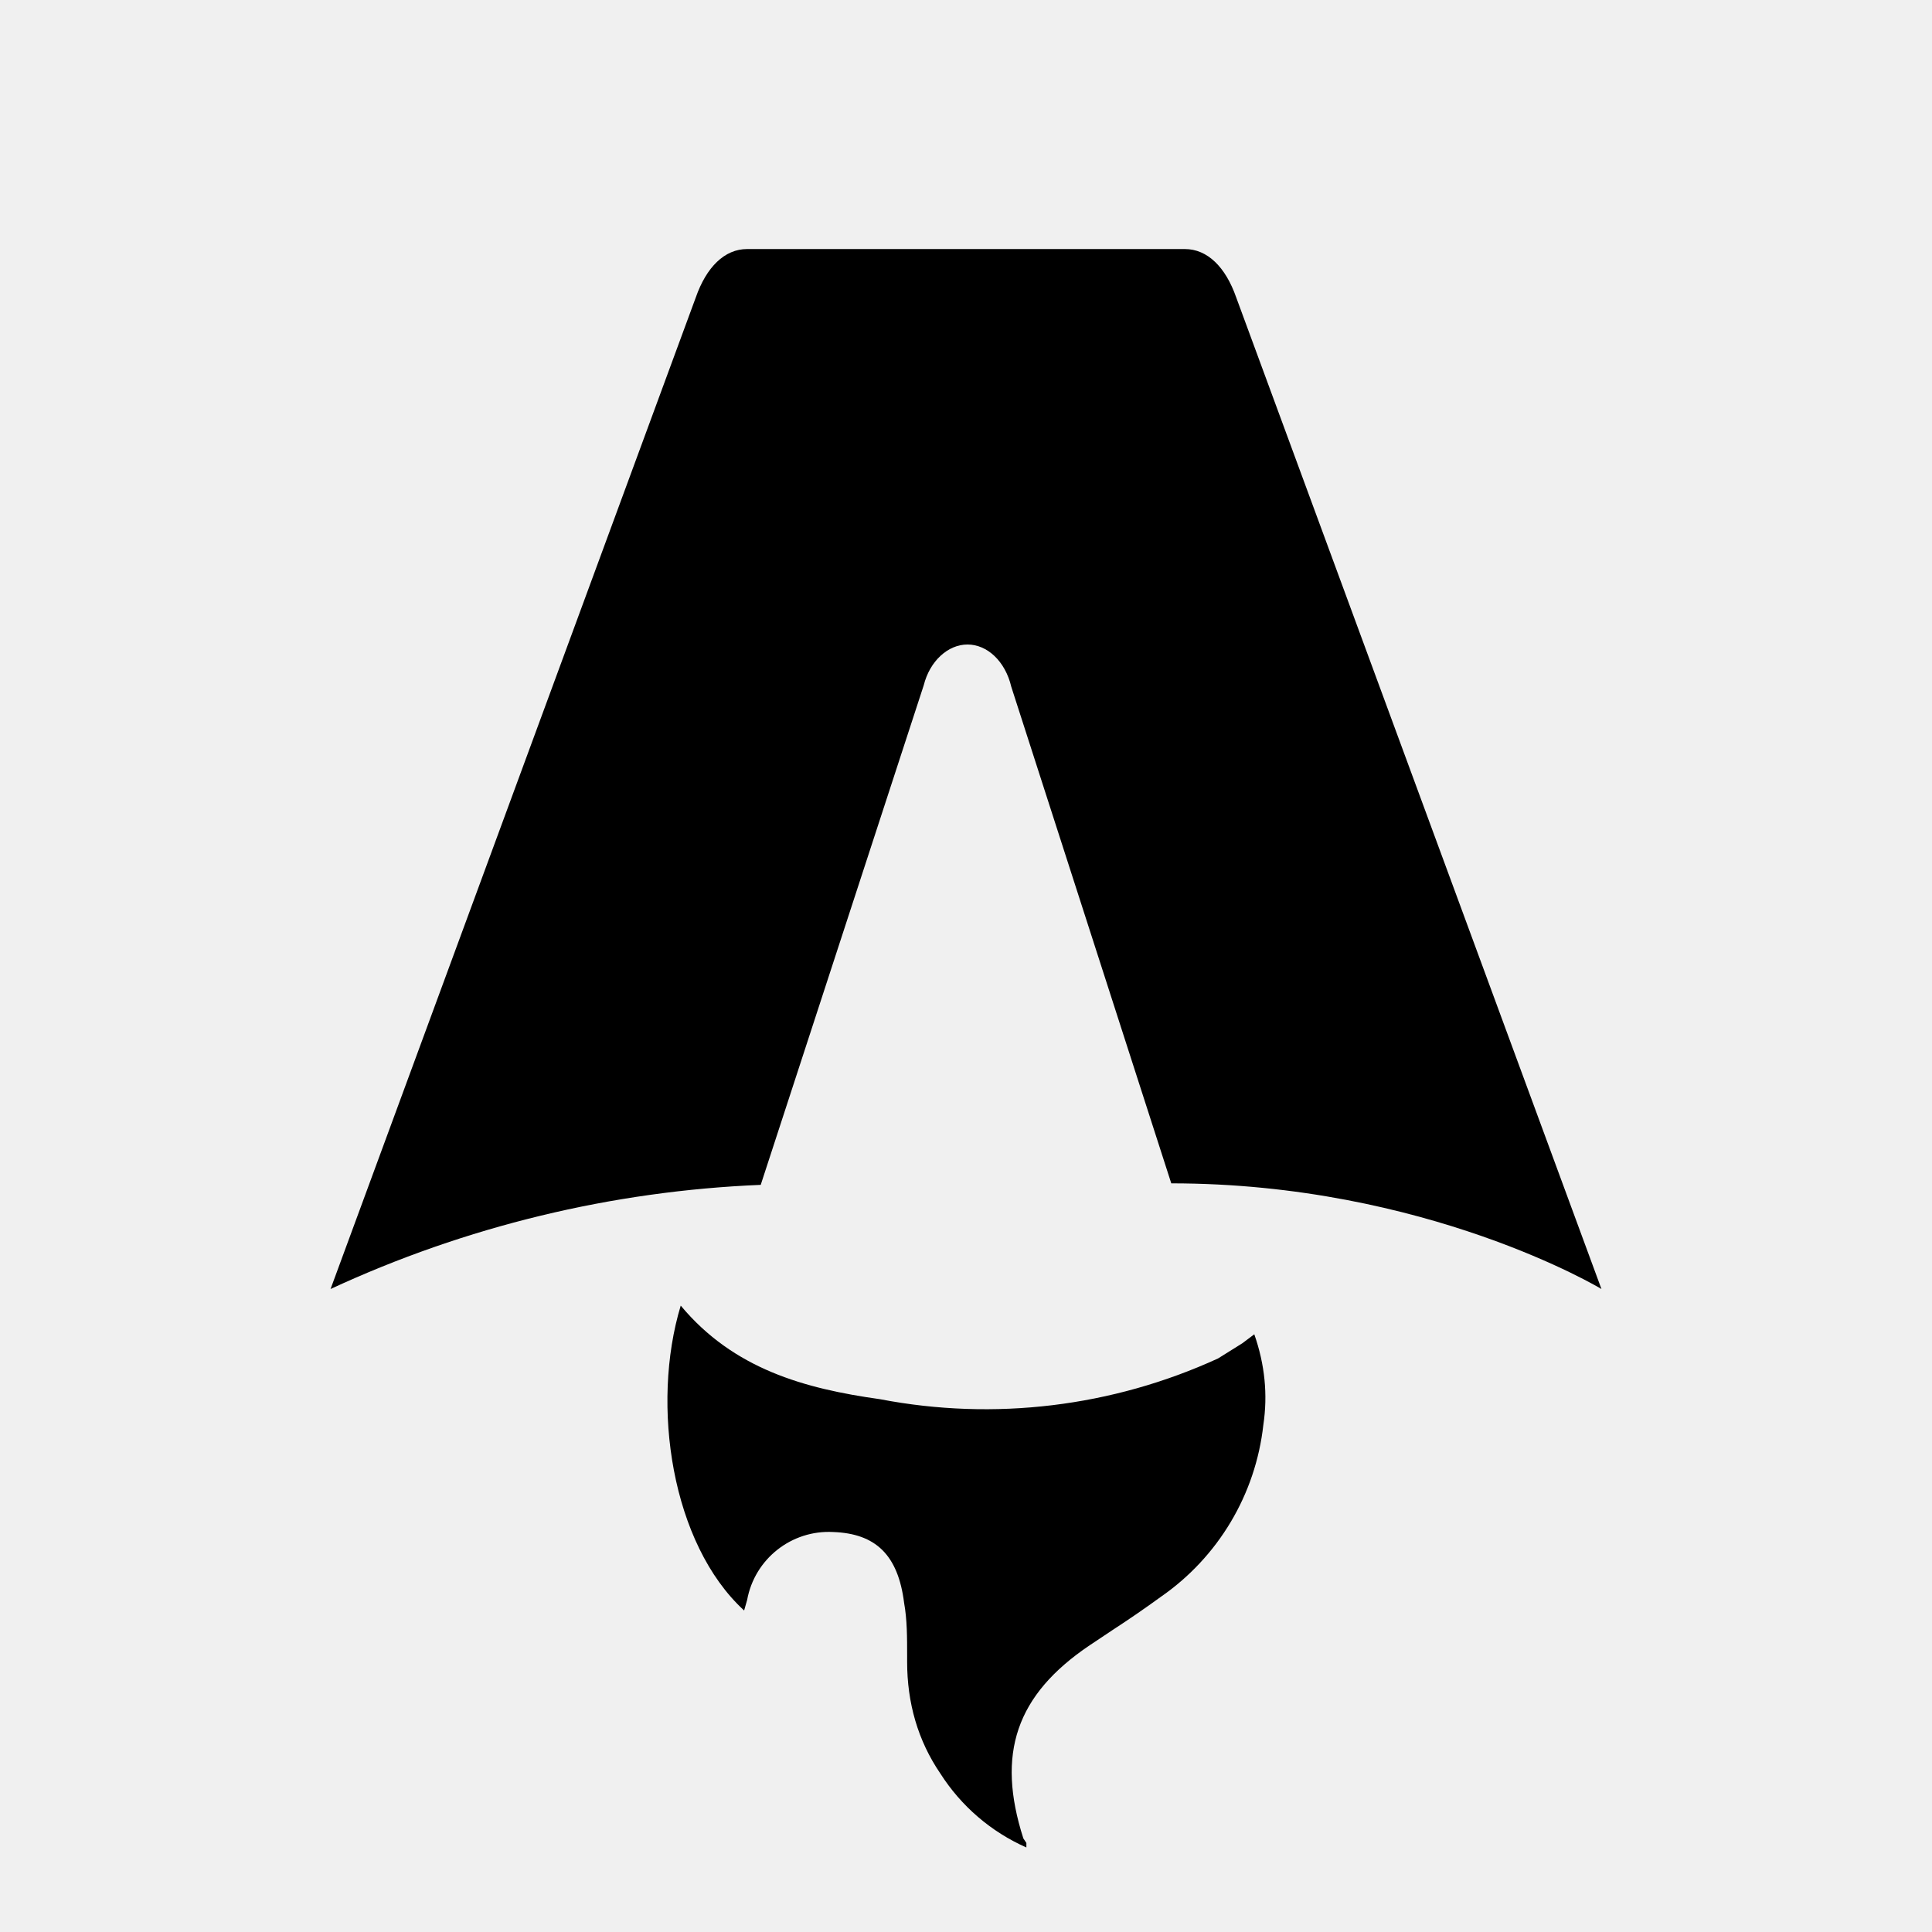
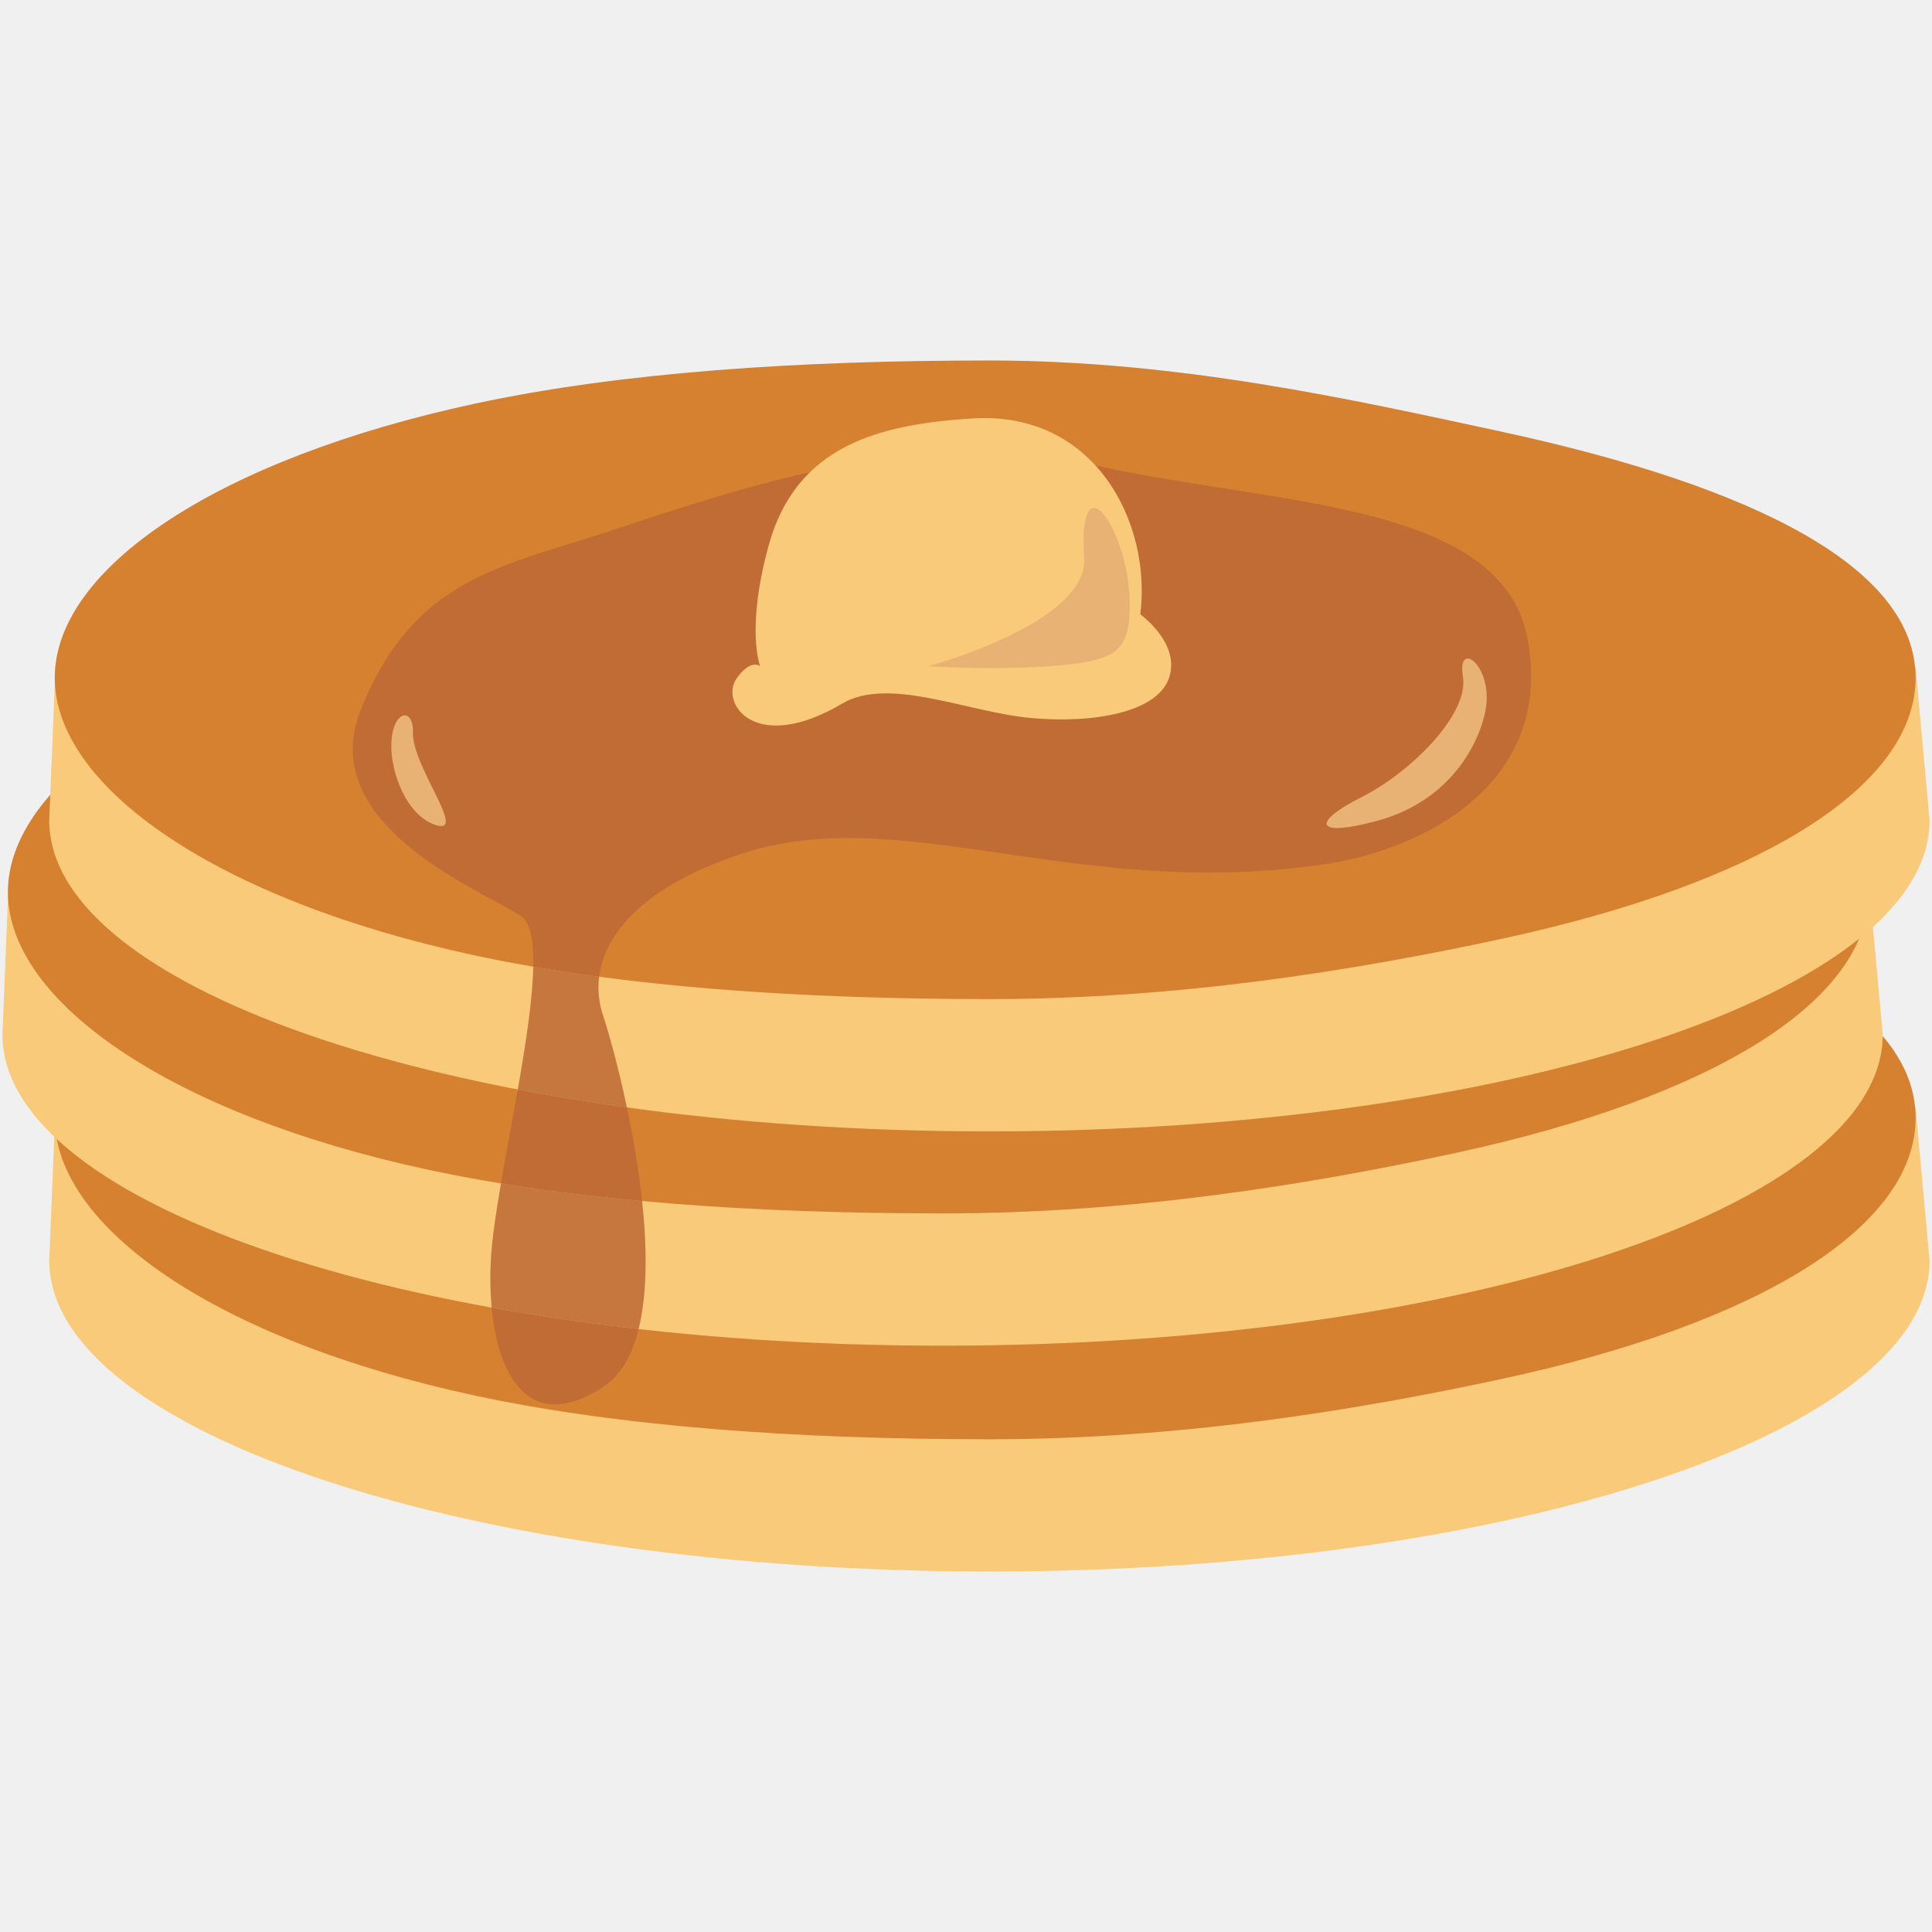
- <svg xmlns="http://www.w3.org/2000/svg" fill="none" viewBox="0 0 128 128">
-   <path d="M50.4 78.5a75.1 75.1 0 0 0-28.5 6.9l24.2-65.7c.7-2 1.9-3.2 3.4-3.2h29c1.5 0 2.7 1.2 3.4 3.2l24.2 65.7s-11.6-7-28.5-7L67 45.5c-.4-1.7-1.6-2.8-2.9-2.8-1.3 0-2.5 1.1-2.9 2.7L50.4 78.5Zm-1.1 28.2Zm-4.2-20.2c-2 6.6-.6 15.8 4.2 20.2a17.5 17.5 0 0 1 .2-.7 5.5 5.5 0 0 1 5.7-4.5c2.8.1 4.3 1.5 4.7 4.7.2 1.1.2 2.3.2 3.5v.4c0 2.7.7 5.2 2.2 7.4a13 13 0 0 0 5.7 4.9v-.3l-.2-.3c-1.8-5.6-.5-9.5 4.4-12.8l1.5-1a73 73 0 0 0 3.2-2.2 16 16 0 0 0 6.8-11.4c.3-2 .1-4-.6-6l-.8.6-1.6 1a37 37 0 0 1-22.4 2.7c-5-.7-9.7-2-13.2-6.2Z" />
-   <style>
-         path { fill: #000; }
-         @media (prefers-color-scheme: dark) {
-             path { fill: #FFF; }
-         }
-     </style>
+ <svg xmlns="http://www.w3.org/2000/svg" version="1.1" x="0" y="0" width="530" height="530" viewBox="0 0 530 530" id="svg33">
+   <defs id="defs37" />
+   <g id="Layer_1" transform="translate(-46.727,-52.687)">
+     <path d="m 572.227,356.578 3.836,41.882 c 0,47.133 -115.469,85.336 -257.907,85.336 -142.437,0 -257.922,-38.203 -257.922,-85.336 l 1.735,-42.679 510.258,0.797" fill="#f8ca79" id="path2" />
+     <path d="m 572.227,359.344 c 0,29.976 -42.86,56.398 -113.485,71.616 -40.437,8.711 -88.726,16.556 -140.586,16.556 -51.875,0 -100.945,-3.329 -141.39,-12.039 C 106.141,420.257 61.75,389.32 61.75,359.344 c 0,-29.969 44.563,-59.946 115.195,-75.173 40.43,-8.71 89.336,-11.866 141.211,-11.866 51.86,0 99.453,10.687 139.883,19.406 70.633,15.226 114.188,37.664 114.188,67.633" fill="#d6812f" id="path4" />
+     <path d="m 559.391,294.625 3.828,41.875 c 0,47.141 -115.469,85.344 -257.914,85.344 -142.43,0 -257.914,-38.203 -257.914,-85.344 l 1.742,-42.672 510.258,0.797" fill="#f8ca79" id="path6" />
+     <path d="m 559.391,297.391 c 0,29.976 -42.86,56.382 -113.485,71.61 -40.445,8.718 -88.726,16.554 -140.601,16.554 -51.852,0 -100.938,-3.321 -141.375,-12.032 C 93.297,358.297 48.899,327.367 48.899,297.391 c 0,-29.97 44.57,-59.946 115.195,-75.172 40.437,-8.718 89.359,-11.867 141.211,-11.867 51.875,0 99.461,10.695 139.898,19.398 70.625,15.234 114.188,37.671 114.188,67.641" fill="#d6812f" id="path8" />
+     <path d="m 572.227,235.844 3.836,41.875 c 0,47.14 -115.469,85.344 -257.907,85.344 -142.437,0 -257.922,-38.204 -257.922,-85.344 l 1.735,-42.68 510.258,0.805" fill="#f8ca79" id="path10" />
+     <path d="m 572.227,238.609 c 0,29.962 -42.86,56.383 -113.485,71.61 -40.437,8.719 -88.726,16.546 -140.586,16.546 -51.875,0 -100.945,-3.312 -141.39,-12.03 C 106.141,299.507 61.75,268.571 61.75,238.609 c 0,-29.976 44.563,-59.96 115.195,-75.179 40.43,-8.703 89.336,-11.852 141.211,-11.852 51.86,0 99.453,10.672 139.883,19.399 70.633,15.219 114.188,37.656 114.188,67.632" fill="#d6812f" id="path12" />
+     <path d="m 181.604,411.406 c 1.373,14.569 6.714,26.531 17.393,26.531 3.72,0 8.087,-1.452 13.159,-4.749 4.919,-3.196 8.002,-8.839 9.757,-15.904 -14.018,-1.584 -27.495,-3.556 -40.309,-5.878" fill="#c16c34" id="path14" />
+     <path d="m 184.153,377.328 c -1.431,8.37 -2.536,15.886 -2.801,21.485 -0.205,4.266 -0.131,8.53 0.252,12.593 12.814,2.322 26.291,4.294 40.309,5.878 2.45,-9.865 2.31,-22.504 0.961,-35.12 -13.445,-1.231 -26.398,-2.827 -38.721,-4.836" fill="#c5773e" id="path16" />
+     <path d="m 188.77,351.565 c -1.536,8.742 -3.229,17.653 -4.617,25.763 12.323,2.009 25.276,3.605 38.721,4.836 -0.951,-8.896 -2.503,-17.78 -4.17,-25.677 -10.334,-1.43 -20.334,-3.077 -29.934,-4.922" fill="#c16c34" id="path18" />
+     <path d="m 193.02,317.875 c -0.178,8.988 -2.051,21.166 -4.25,33.69 9.6,1.845 19.6,3.492 29.934,4.922 -2.44,-11.552 -5.129,-20.987 -6.548,-25.237 -1.115,-3.345 -1.535,-6.936 -1.069,-10.623 -6.162,-0.823 -12.188,-1.738 -18.067,-2.752" fill="#c5773e" id="path20" />
+     <path d="m 315.645,176.414 c -42.482,0.003 -88.136,17.969 -109.41,24.445 -27.258,8.298 -47.415,14.227 -60.438,46.235 -13.047,32 33.18,49.781 43.844,56.89 2.613,1.745 3.518,6.834 3.379,13.891 5.879,1.014 11.905,1.929 18.067,2.752 1.519,-11.993 12.431,-24.998 39.405,-33.83 9.365,-3.064 18.969,-4.201 28.951,-4.201 14.393,0 29.571,2.365 45.947,4.732 16.376,2.365 33.949,4.731 53.139,4.731 10.062,0 20.571,-0.651 31.58,-2.293 27.876,-4.156 62.829,-22.524 55.711,-61.641 -7.117,-39.118 -73.484,-36.743 -122.078,-48.594 -8.99,-2.193 -18.459,-3.117 -28.097,-3.117" fill="#c16c34" id="path22" />
+     <path d="m 453.969,248.875 c -2.781,11.156 -11.844,24.297 -29.633,29.039 -17.781,4.742 -17.187,0 -4.148,-6.523 13.046,-6.524 29.624,-22.516 27.851,-33.188 -1.766,-10.664 9.188,-2.367 5.93,10.672" fill="#e7b273" id="path24" />
+     <path d="m 154.086,256.57 c -0.336,7.703 4.149,20.149 12.445,22.524 8.297,2.367 -6.812,-16.297 -6.515,-25.485 0.211,-6.906 -5.539,-6.32 -5.93,2.961" fill="#e7b273" id="path26" />
+     <path d="m 255.234,235.438 c 0,0 -2.375,-2.18 -6.312,3.164 -5,6.75 4.734,21.336 28.828,7.109 12.836,-7.578 34.383,2.367 51.774,3.945 17.382,1.578 34.765,-1.578 37.929,-11.054 3.156,-9.493 -7.906,-17.391 -7.906,-17.391 3.156,-25.289 -12.563,-55.758 -45.844,-53.742 -26.078,1.586 -48.578,7.562 -56.093,34.781 -6.329,22.914 -2.376,33.188 -2.376,33.188" fill="#f8ca79" id="path28" />
+     <path d="m 356.375,223.578 c -1.172,8.297 -5.133,10.672 -21.726,11.86 -16.586,1.179 -33.196,0 -33.196,0 0,0 43.875,-11.86 42.68,-29.633 -1.18,-17.782 4.351,-16.992 9.102,-5.141 4.726,11.852 3.14,22.914 3.14,22.914" fill="#e7b273" id="path30" />
+   </g>
</svg>
